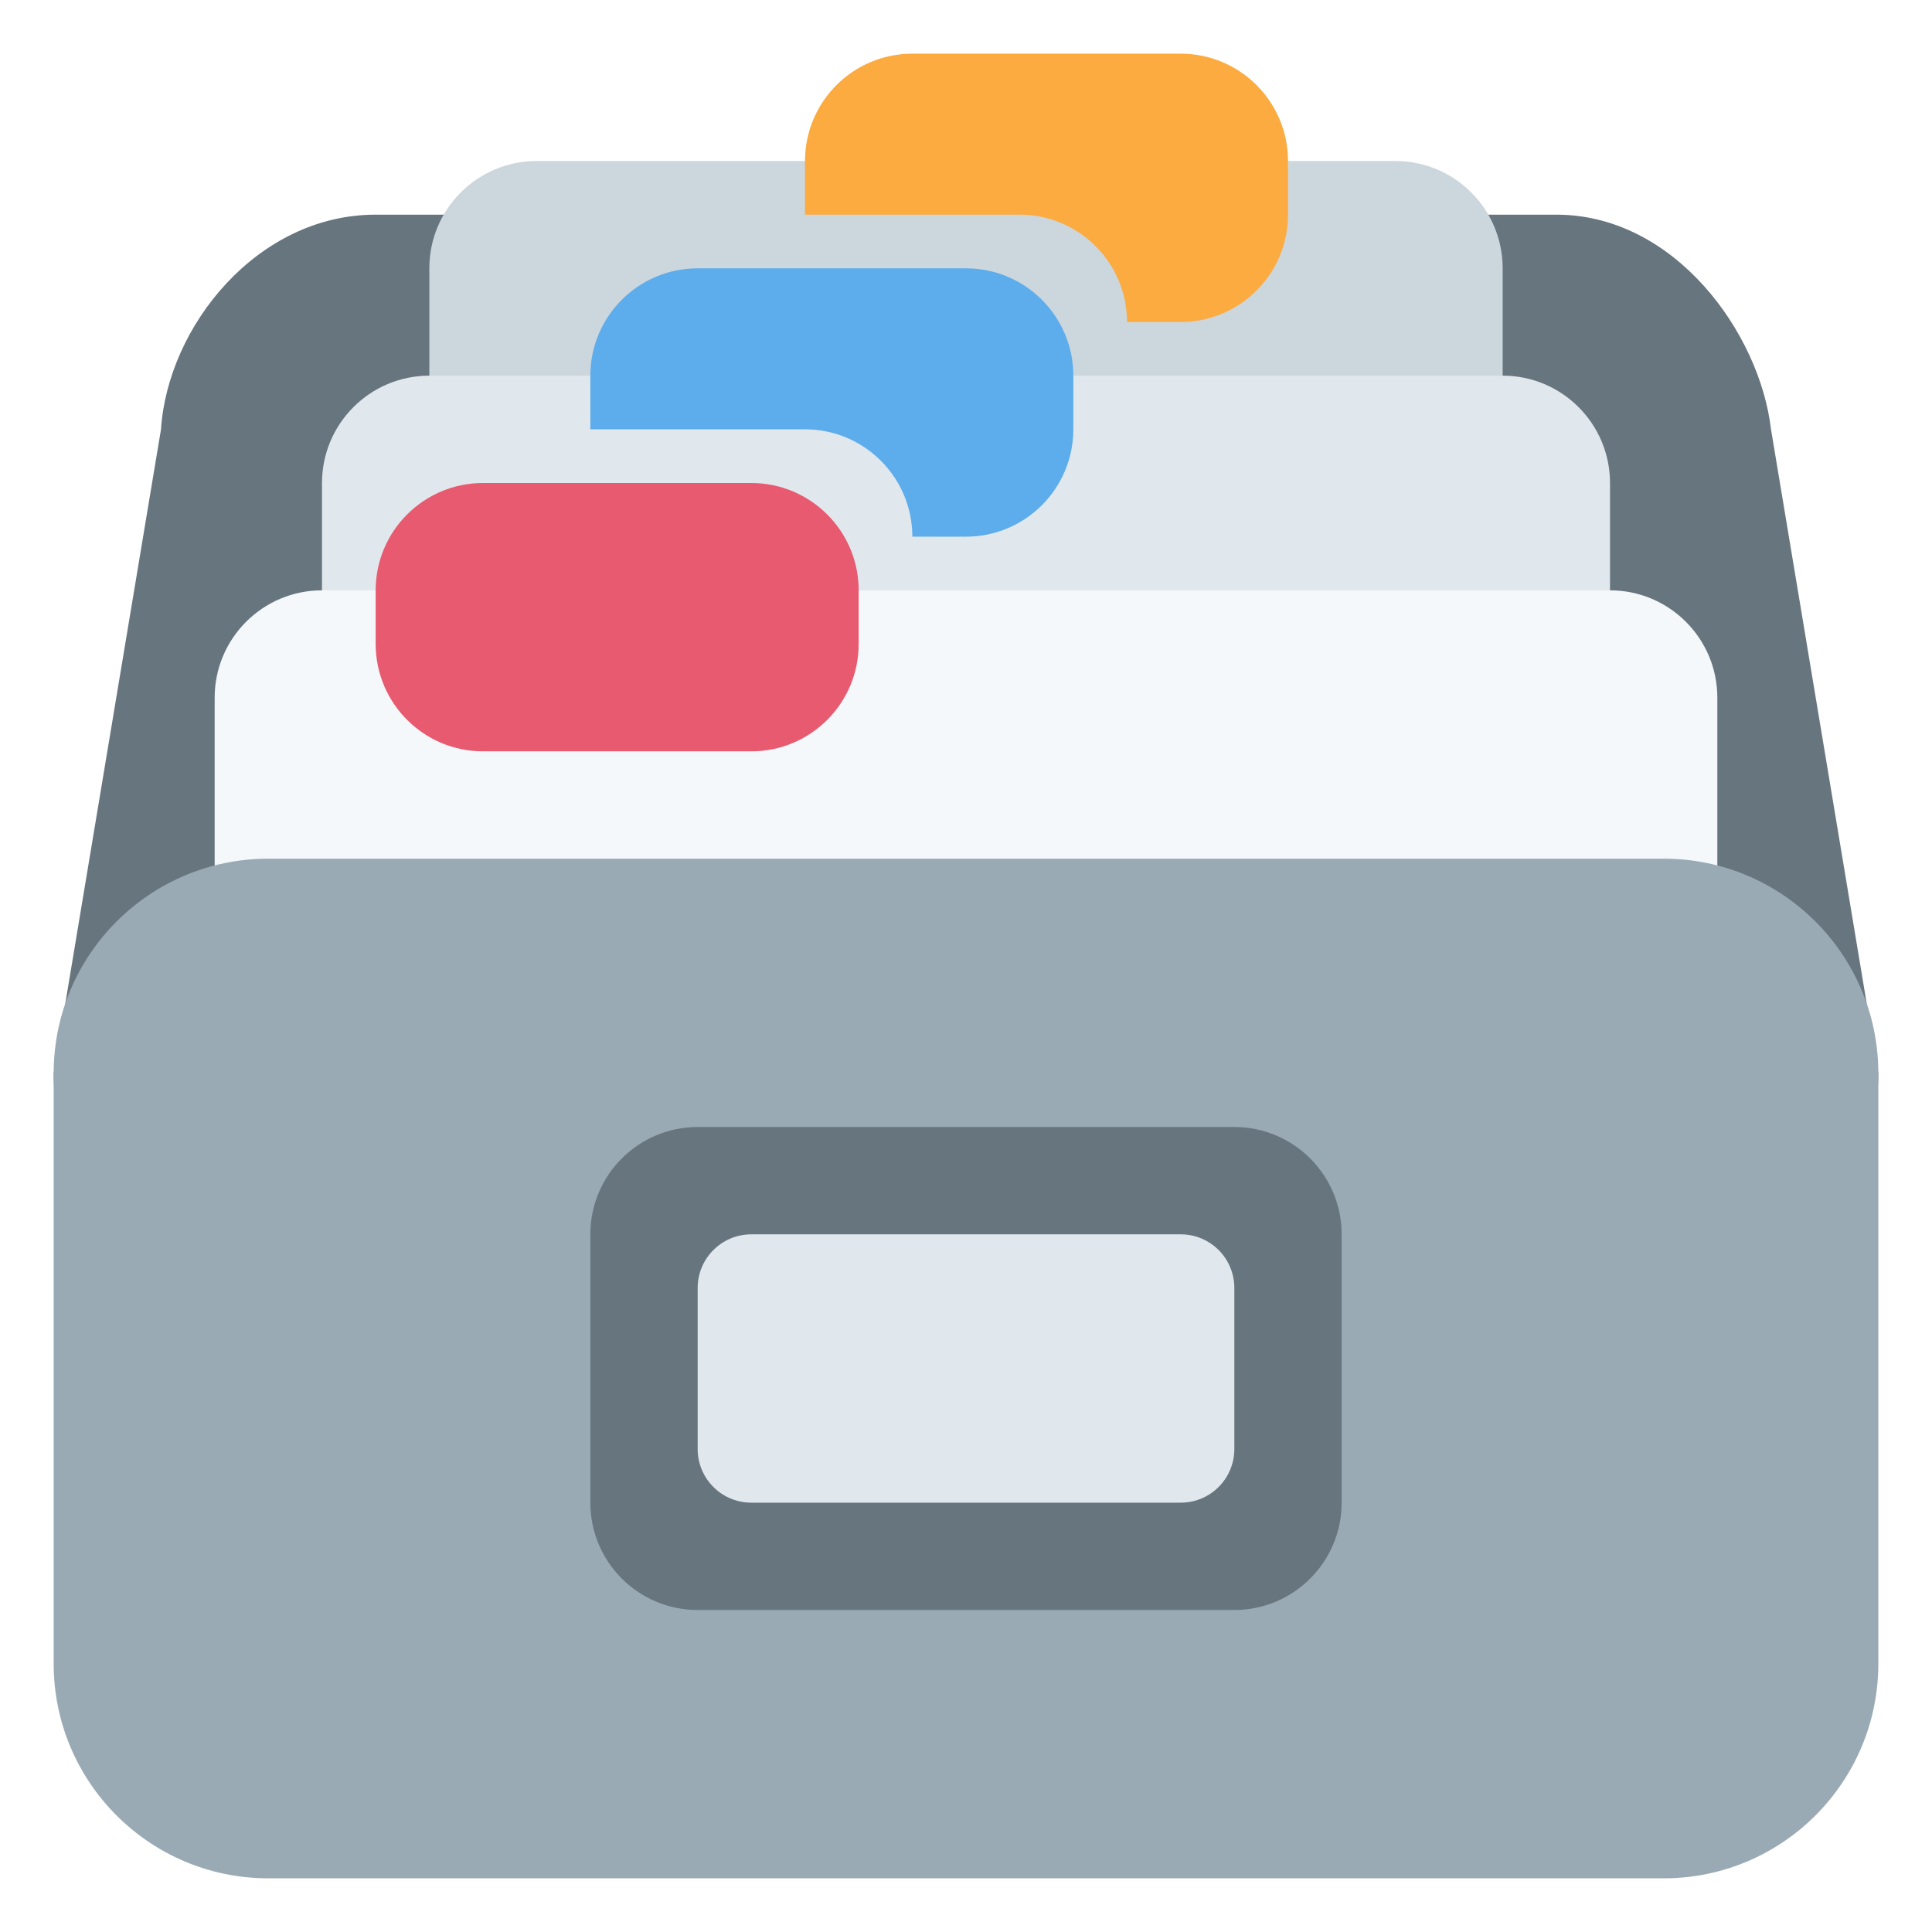
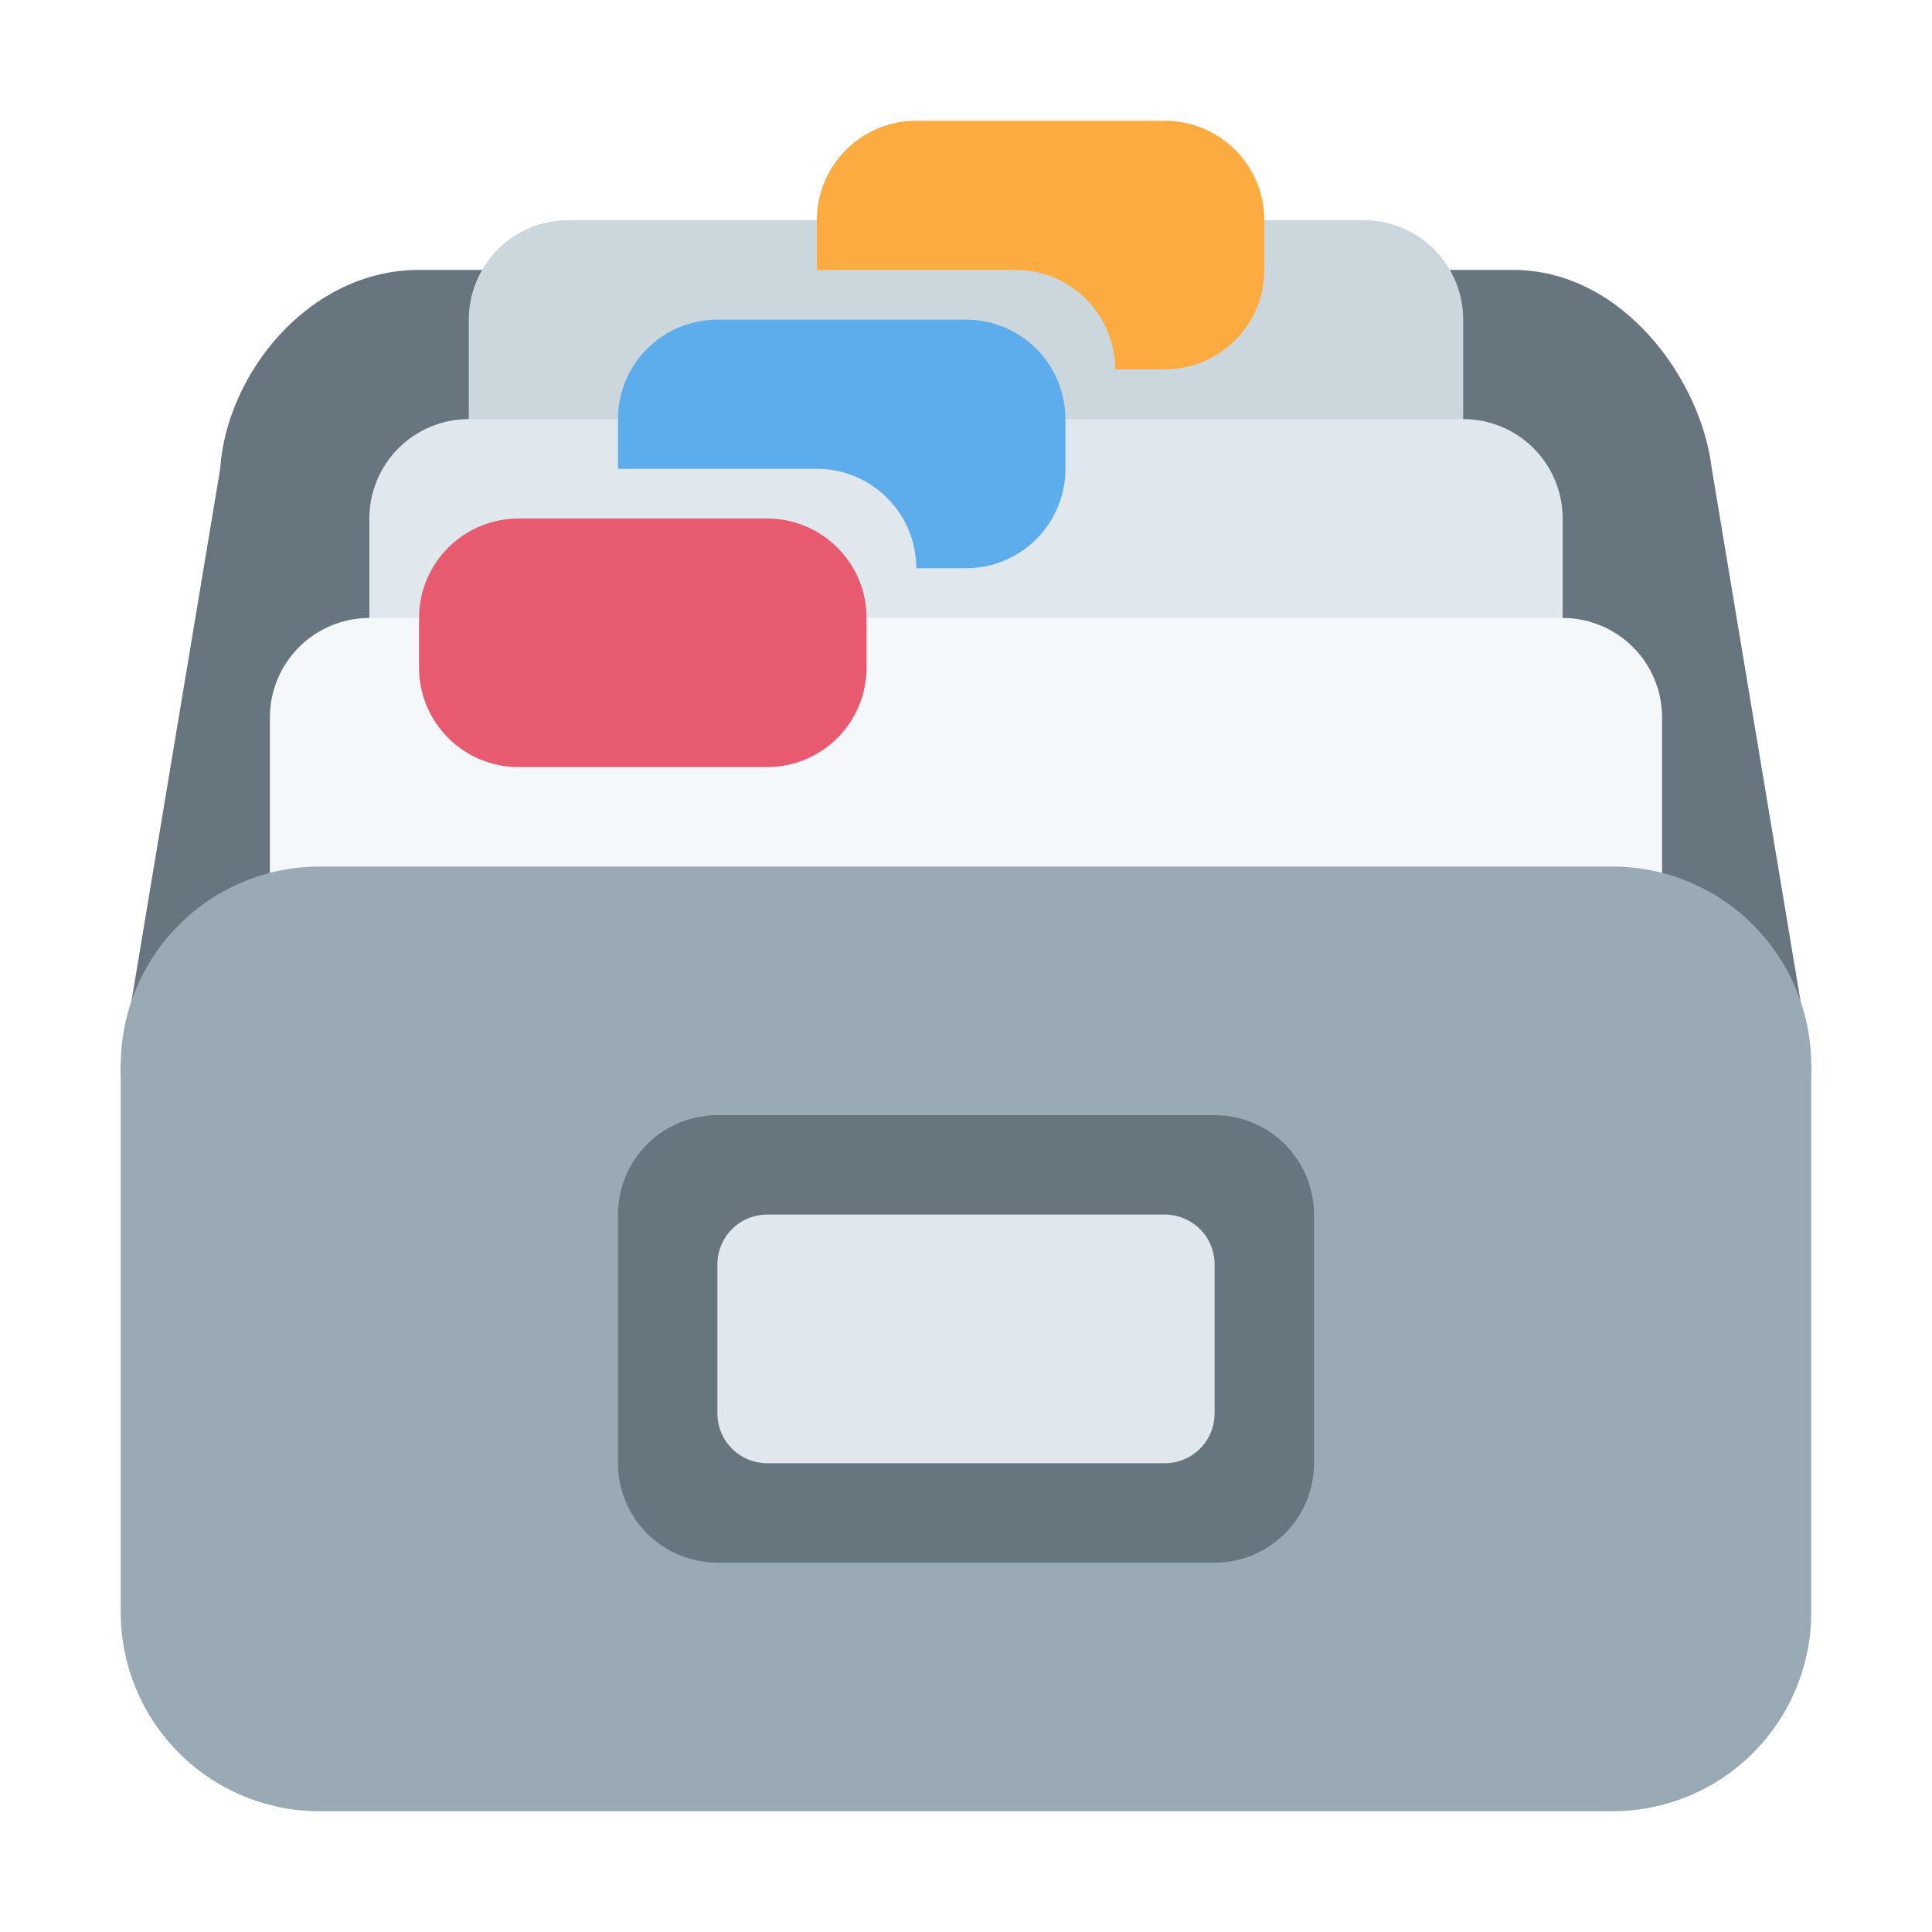
- <svg xmlns="http://www.w3.org/2000/svg" viewBox="0 0 36 36">
-   <path fill="#67757F" d="M35 20c0 2.209-1.791 2-4 2H5c-2.209 0-4 .209-4-2L3 8c.125-1.917 1.791-4 4-4h22c2.209 0 3.791 2.208 4 4l2 12z" />
-   <path fill="#CCD6DD" d="M28 13c0 1.104-.896 2-2 2H10c-1.104 0-2-.896-2-2V5c0-1.105.896-2 2-2h16c1.104 0 2 .895 2 2v8z" />
-   <path fill="#E1E8ED" d="M30 17c0 1.104-.896 2-2 2H8c-1.104 0-2-.896-2-2V9c0-1.104.896-2 2-2h20c1.104 0 2 .896 2 2v8z" />
-   <path fill="#F5F8FA" d="M32 21c0 1.104-.896 2-2 2H6c-1.104 0-2-.896-2-2v-8c0-1.104.896-2 2-2h24c1.104 0 2 .896 2 2v8z" />
-   <path fill="#9AAAB4" d="M35 31c0 2.209-1.791 4-4 4H5c-2.209 0-4-1.791-4-4V20c0-2.209 1.791-4 4-4h26c2.209 0 4 1.791 4 4v11z" />
-   <path fill="#67757F" d="M14 12zm0 0z" />
-   <path fill="#FCAB40" d="M22 1h-5c-1.104 0-2 .895-2 2v1h4c1.104 0 2 .896 2 2h1c1.104 0 2-.896 2-2V3c0-1.105-.896-2-2-2z" />
-   <path fill="#5DADEC" d="M18 5h-5c-1.104 0-2 .896-2 2v1h4c1.104 0 2 .896 2 2h1c1.104 0 2-.896 2-2V7c0-1.104-.896-2-2-2z" />
-   <path fill="#E75A70" d="M16 12c0 1.104-.896 2-2 2H9c-1.104 0-2-.896-2-2v-1c0-1.104.896-2 2-2h5c1.104 0 2 .896 2 2v1z" />
-   <path fill="#67757F" d="M25 28c0 1.104-.896 2-2 2H13c-1.104 0-2-.896-2-2v-5c0-1.104.896-2 2-2h10c1.104 0 2 .896 2 2v5zm-11-4z" />
-   <path fill="#E1E8ED" d="M23 27c0 .553-.447 1-1 1h-8c-.552 0-1-.447-1-1v-3c0-.553.448-1 1-1h8c.553 0 1 .447 1 1v3z" />
+ <svg xmlns="http://www.w3.org/2000/svg" width="64" height="64" viewBox="0 0 64 64" fill="none">
+   <path d="M60 35.294C60 38.933 57.05 38.588 53.412 38.588H10.588C6.95 38.588 4 38.933 4 35.294L7.294 15.53C7.5 12.372 10.244 8.941 13.882 8.941H50.118C53.756 8.941 56.361 12.578 56.706 15.53L60 35.294Z" fill="#67757F" />
+   <path d="M48.47 23.765C48.47 24.638 48.123 25.476 47.506 26.094C46.888 26.712 46.05 27.059 45.176 27.059H18.823C17.95 27.059 17.112 26.712 16.494 26.094C15.876 25.476 15.529 24.638 15.529 23.765V10.588C15.529 9.714 15.876 8.877 16.494 8.259C17.112 7.641 17.95 7.294 18.823 7.294H45.176C46.05 7.294 46.888 7.641 47.506 8.259C48.123 8.877 48.47 9.714 48.47 10.588V23.765Z" fill="#CCD6DD" />
+   <path d="M51.765 30.353C51.765 31.227 51.418 32.065 50.8 32.683C50.182 33.3 49.344 33.648 48.471 33.648H15.53C14.656 33.648 13.818 33.3 13.2 32.683C12.582 32.065 12.235 31.227 12.235 30.353V17.177C12.235 16.303 12.582 15.465 13.2 14.848C13.818 14.23 14.656 13.883 15.53 13.883H48.471C49.344 13.883 50.182 14.23 50.8 14.848C51.418 15.465 51.765 16.303 51.765 17.177V30.353Z" fill="#E1E8ED" />
+   <path d="M55.059 36.941C55.059 37.815 54.712 38.653 54.094 39.27C53.476 39.888 52.638 40.235 51.765 40.235H12.235C11.362 40.235 10.524 39.888 9.906 39.27C9.288 38.653 8.941 37.815 8.941 36.941V23.765C8.941 22.891 9.288 22.053 9.906 21.436C10.524 20.818 11.362 20.471 12.235 20.471H51.765C52.638 20.471 53.476 20.818 54.094 21.436C54.712 22.053 55.059 22.891 55.059 23.765V36.941Z" fill="#F5F8FA" />
+   <path d="M60 53.412C60 55.159 59.306 56.835 58.07 58.071C56.835 59.306 55.159 60 53.412 60H10.588C8.841 60 7.165 59.306 5.93 58.071C4.694 56.835 4 55.159 4 53.412V35.294C4 33.547 4.694 31.871 5.93 30.636C7.165 29.4 8.841 28.706 10.588 28.706H53.412C55.159 28.706 56.835 29.4 58.07 30.636C59.306 31.871 60 33.547 60 35.294V53.412Z" fill="#9AAAB4" />
+   <path d="M38.588 4H30.353C29.479 4 28.641 4.347 28.024 4.965C27.406 5.583 27.059 6.42 27.059 7.294V8.941H33.647C34.521 8.941 35.359 9.288 35.976 9.906C36.594 10.524 36.941 11.362 36.941 12.235H38.588C39.462 12.235 40.3 11.888 40.917 11.271C41.535 10.653 41.882 9.815 41.882 8.941V7.294C41.882 6.42 41.535 5.583 40.917 4.965C40.3 4.347 39.462 4 38.588 4Z" fill="#FCAB40" />
+   <path d="M32 10.589H23.765C22.891 10.589 22.053 10.936 21.436 11.554C20.818 12.171 20.471 13.009 20.471 13.883V15.53H27.059C27.933 15.53 28.77 15.877 29.388 16.495C30.006 17.113 30.353 17.951 30.353 18.824H32C32.874 18.824 33.712 18.477 34.329 17.859C34.947 17.242 35.294 16.404 35.294 15.53V13.883C35.294 13.009 34.947 12.171 34.329 11.554C33.712 10.936 32.874 10.589 32 10.589Z" fill="#5DADEC" />
+   <path d="M28.706 22.117C28.706 22.991 28.359 23.828 27.741 24.446C27.123 25.064 26.285 25.411 25.412 25.411H17.176C16.303 25.411 15.465 25.064 14.847 24.446C14.229 23.828 13.882 22.991 13.882 22.117V20.47C13.882 19.596 14.229 18.758 14.847 18.141C15.465 17.523 16.303 17.176 17.176 17.176H25.412C26.285 17.176 27.123 17.523 27.741 18.141C28.359 18.758 28.706 19.596 28.706 20.47V22.117Z" fill="#E75A70" />
+   <path d="M43.529 48.471C43.529 49.344 43.182 50.182 42.565 50.8C41.947 51.418 41.109 51.765 40.235 51.765H23.765C22.891 51.765 22.053 51.418 21.436 50.8C20.818 50.182 20.471 49.344 20.471 48.471V40.236C20.471 39.362 20.818 38.524 21.436 37.906C22.053 37.288 22.891 36.941 23.765 36.941H40.235C41.109 36.941 41.947 37.288 42.565 37.906C43.182 38.524 43.529 39.362 43.529 40.236V48.471Z" fill="#67757F" />
+   <path d="M40.235 46.824C40.235 47.26 40.062 47.679 39.753 47.988C39.444 48.297 39.025 48.471 38.588 48.471H25.412C24.975 48.471 24.556 48.297 24.247 47.988C23.938 47.679 23.765 47.26 23.765 46.824V41.882C23.765 41.446 23.938 41.027 24.247 40.718C24.556 40.409 24.975 40.235 25.412 40.235H38.588C39.025 40.235 39.444 40.409 39.753 40.718C40.062 41.027 40.235 41.446 40.235 41.882V46.824Z" fill="#E1E8ED" />
</svg>
